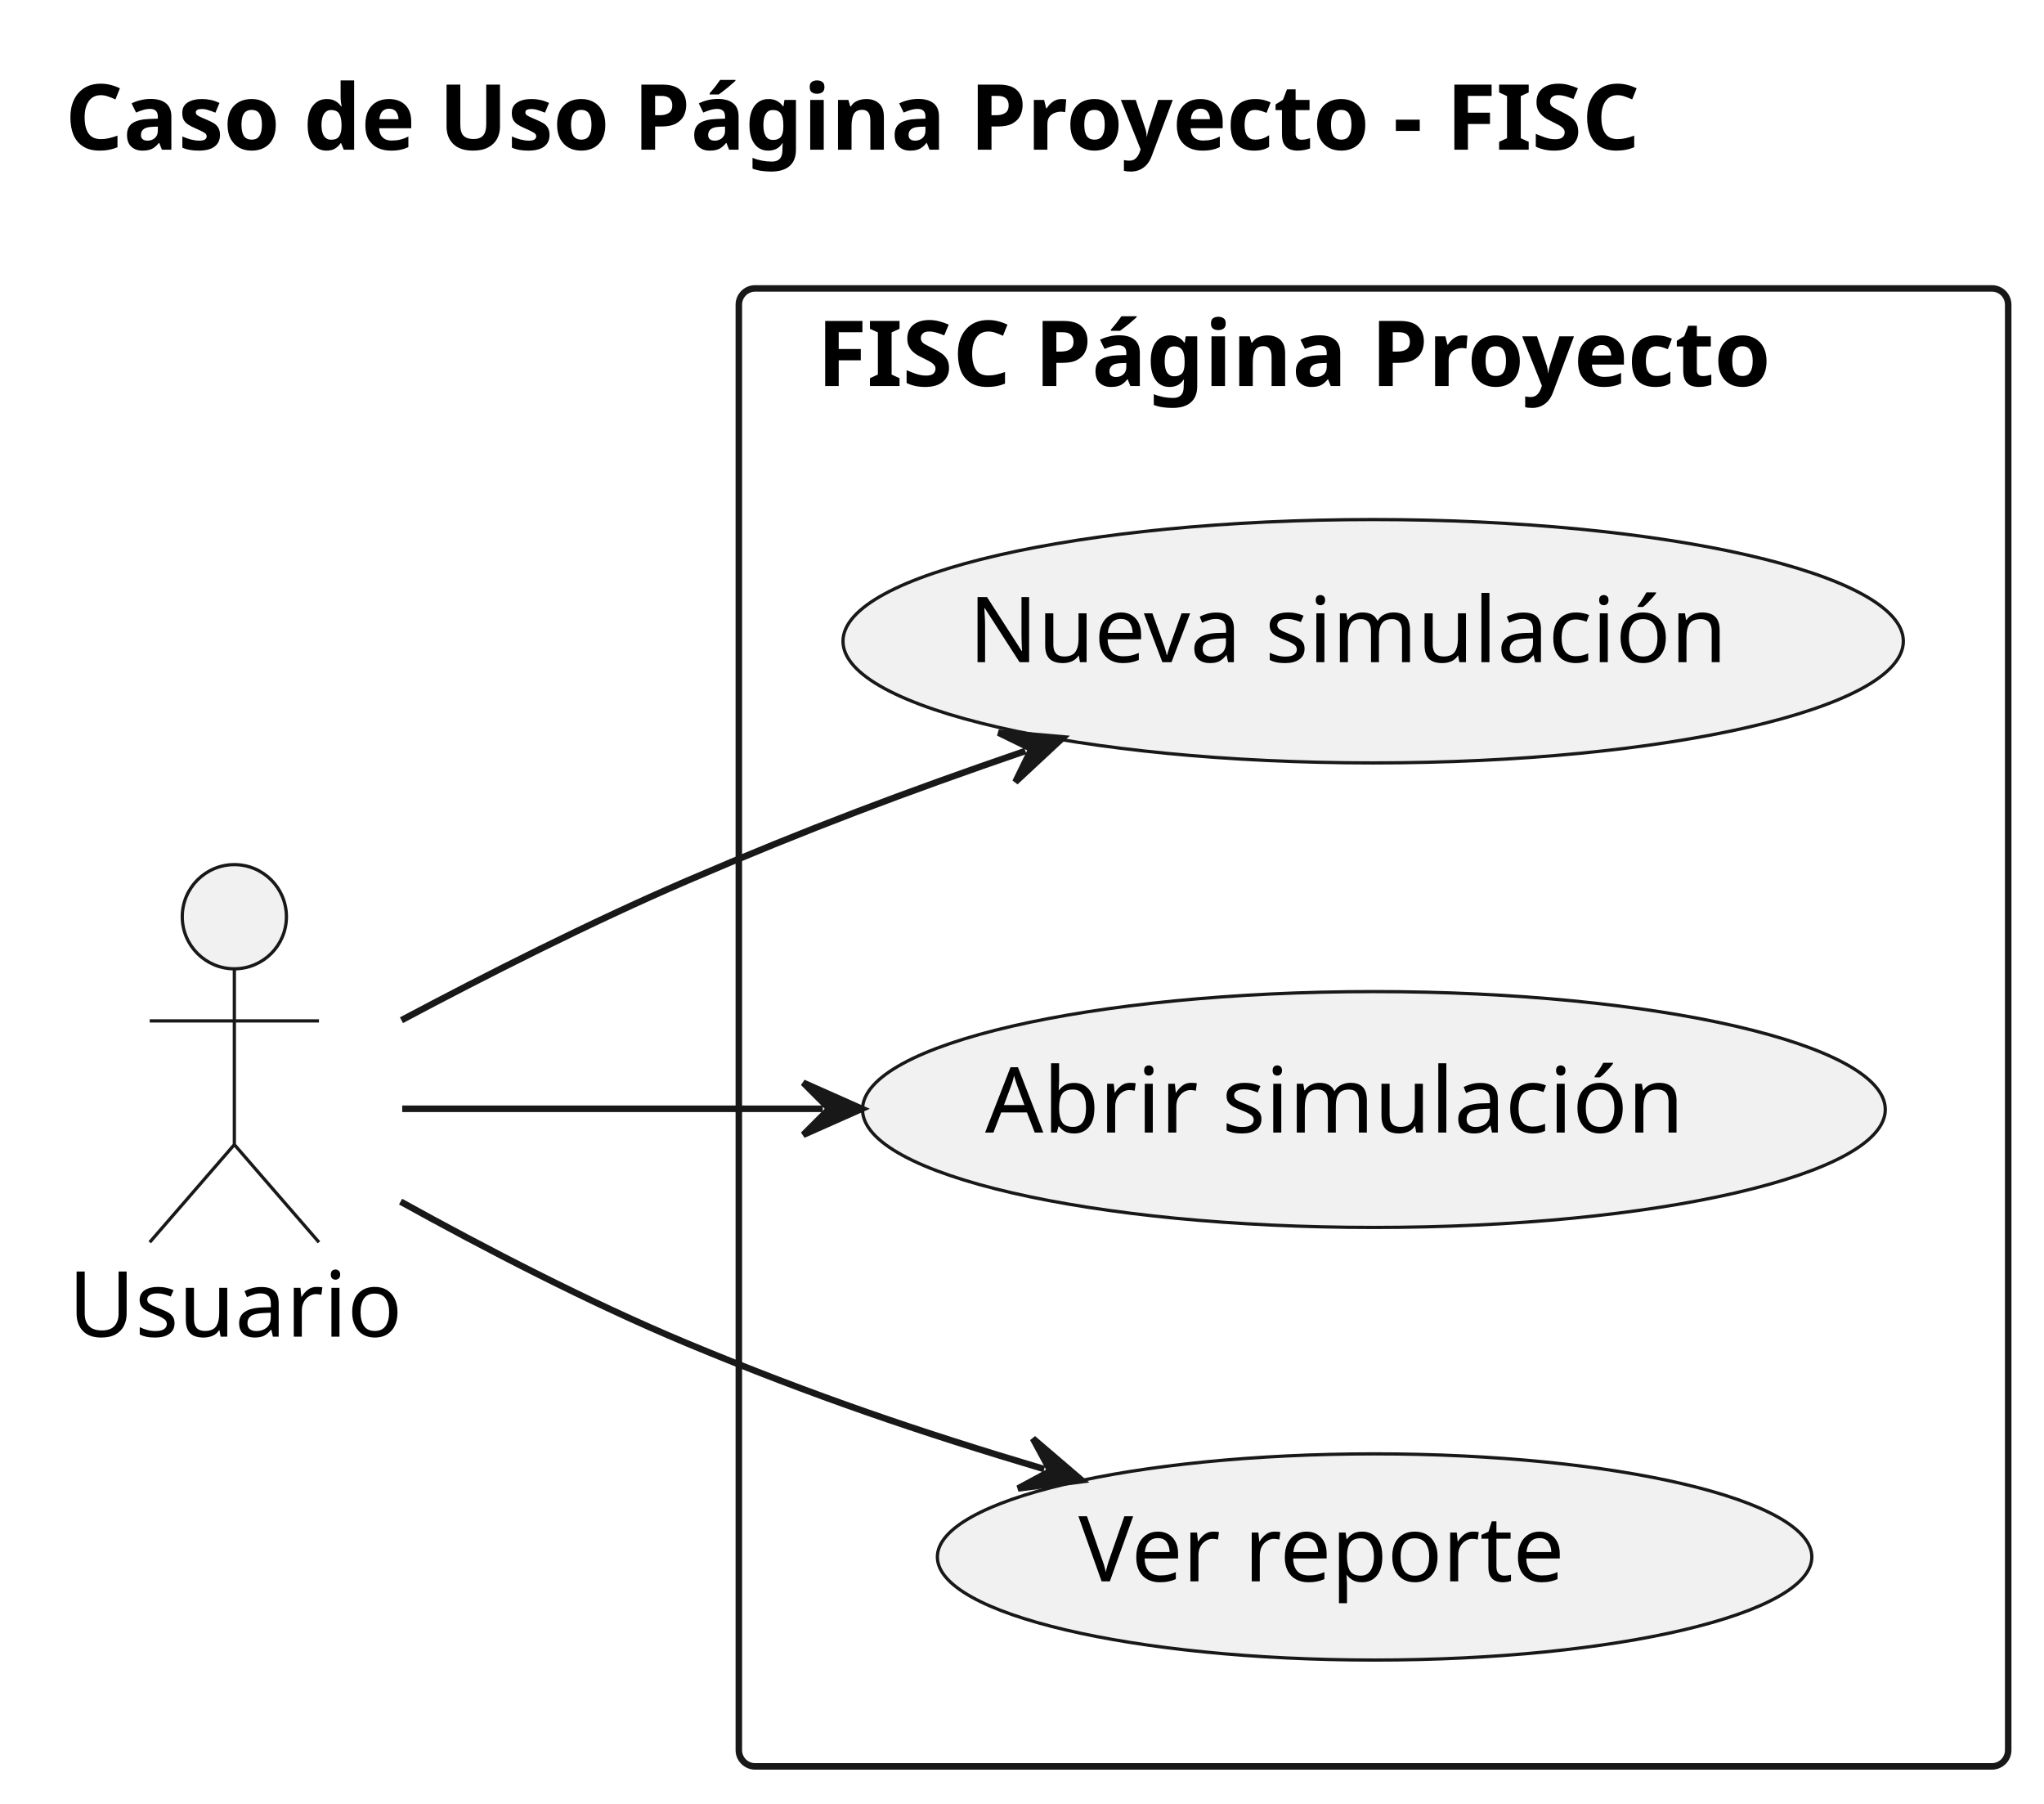
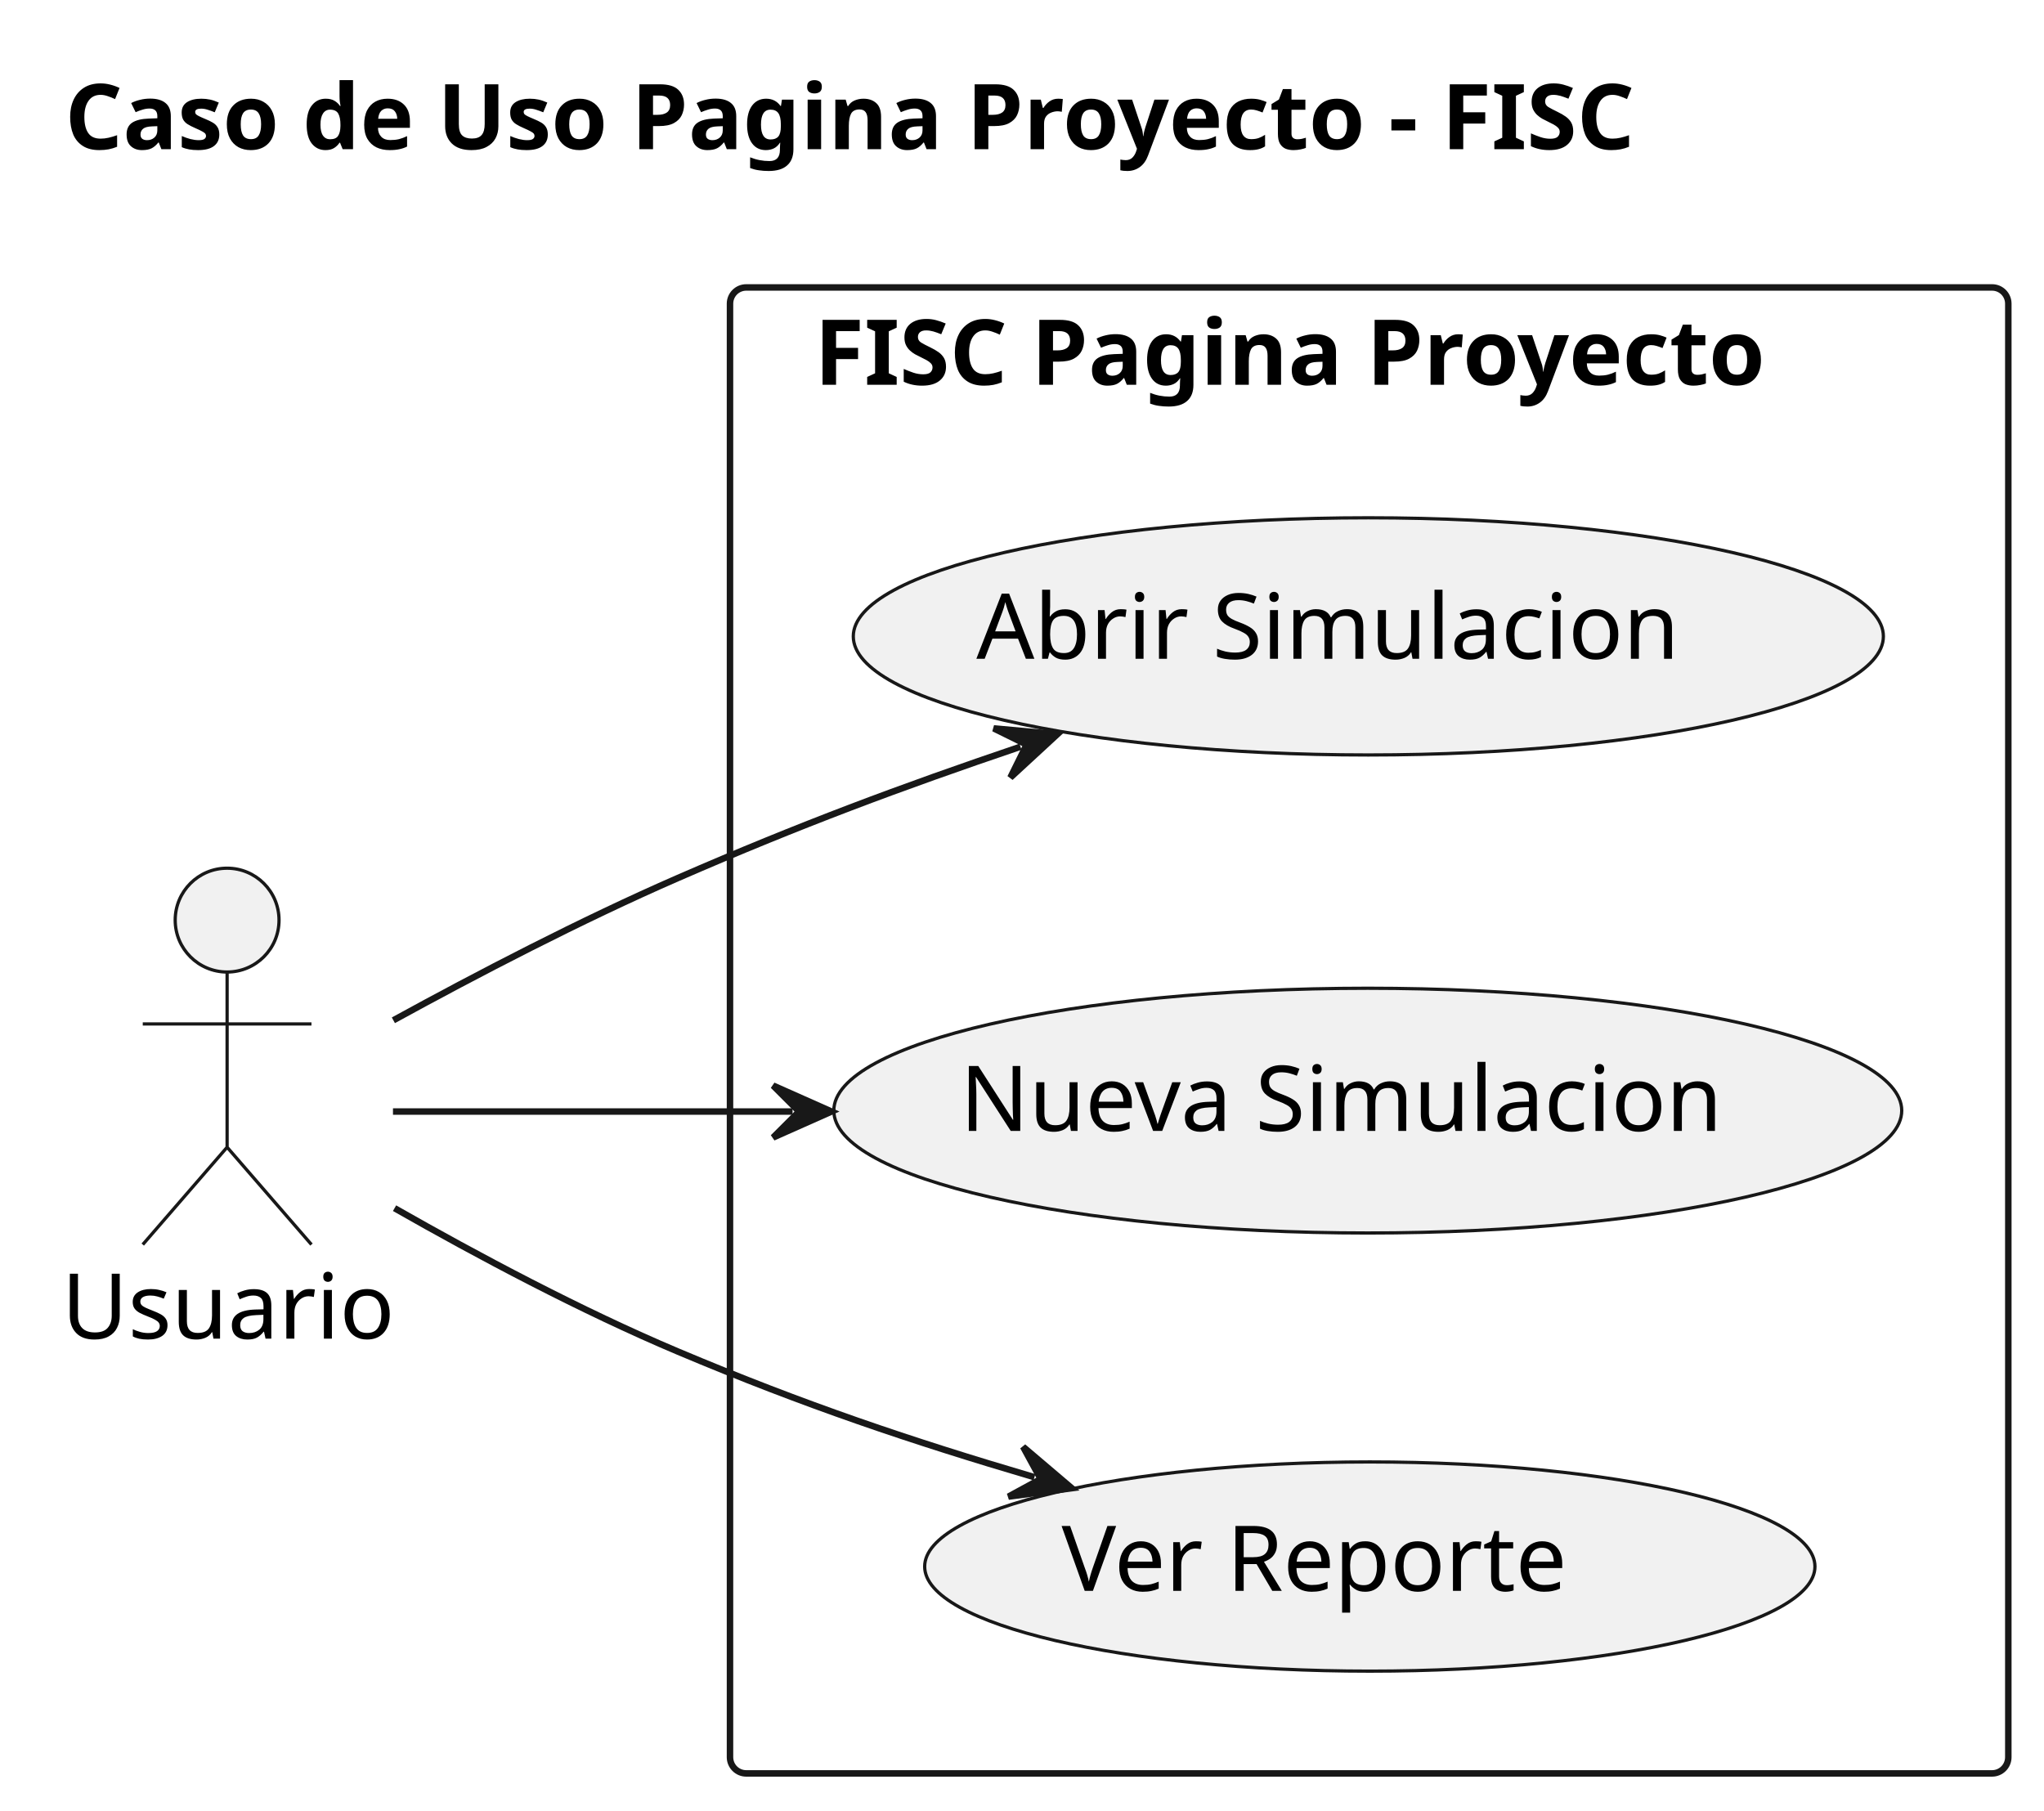
- <svg xmlns="http://www.w3.org/2000/svg" contentStyleType="text/css" height="277px" preserveAspectRatio="none" style="width:314px;height:277px;background:#FFFFFF;" version="1.1" viewBox="0 0 314 277" width="314px" zoomAndPan="magnify">
+ <svg xmlns="http://www.w3.org/2000/svg" contentStyleType="text/css" height="279px" preserveAspectRatio="none" style="width:315px;height:279px;background:#FFFFFF;" version="1.1" viewBox="0 0 315 279" width="315px" zoomAndPan="magnify">
  <defs />
  <g>
-     <text fill="#000000" font-family="sans-serif" font-size="14" font-weight="bold" lengthAdjust="spacing" textLength="285" x="10" y="22.995">Caso de Uso Página Proyecto - FISC</text>
-     <g id="cluster_FISC Página Proyecto">
-       <rect fill="none" height="227" rx="2.5" ry="2.5" style="stroke:#181818;stroke-width:1.0;" width="195" x="113.5" y="44.297" />
-       <text fill="#000000" font-family="sans-serif" font-size="14" font-weight="bold" lengthAdjust="spacing" textLength="171" x="125.5" y="59.292">FISC Página Proyecto</text>
+     <text fill="#000000" font-family="sans-serif" font-size="14" font-weight="bold" lengthAdjust="spacing" textLength="285" x="10" y="22.995">Caso de Uso Pagina Proyecto - FISC</text>
+     <g id="cluster_FISC Pagina Proyecto">
+       <rect fill="none" height="229" rx="2.5" ry="2.5" style="stroke:#181818;stroke-width:1.0;" width="197" x="112.5" y="44.297" />
+       <text fill="#000000" font-family="sans-serif" font-size="14" font-weight="bold" lengthAdjust="spacing" textLength="171" x="125.5" y="59.292">FISC Pagina Proyecto</text>
    </g>
-     <g id="elem_nueva">
-       <ellipse cx="210.946" cy="98.486" fill="#F1F1F1" rx="81.445" ry="18.689" style="stroke:#181818;stroke-width:0.5;" />
-       <text fill="#000000" font-family="sans-serif" font-size="14" lengthAdjust="spacing" textLength="122" x="148.811" y="101.706">Nueva simulación</text>
+     <g id="elem_abrirSimulacion">
+       <ellipse cx="210.874" cy="98.072" fill="#F1F1F1" rx="79.374" ry="18.275" style="stroke:#181818;stroke-width:0.5;" />
+       <text fill="#000000" font-family="sans-serif" font-size="14" lengthAdjust="spacing" textLength="117" x="150.468" y="101.522">Abrir Simulacion</text>
    </g>
-     <g id="elem_abrir">
-       <ellipse cx="211.059" cy="170.409" fill="#F1F1F1" rx="78.559" ry="18.112" style="stroke:#181818;stroke-width:0.5;" />
-       <text fill="#000000" font-family="sans-serif" font-size="14" lengthAdjust="spacing" textLength="115" x="151.333" y="173.949">Abrir simulación</text>
+     <g id="elem_nuevaSimulacion">
+       <ellipse cx="210.788" cy="171.155" fill="#F1F1F1" rx="82.288" ry="18.858" style="stroke:#181818;stroke-width:0.5;" />
+       <text fill="#000000" font-family="sans-serif" font-size="14" lengthAdjust="spacing" textLength="124" x="147.951" y="174.281">Nueva Simulacion</text>
    </g>
-     <g id="elem_reportes">
-       <ellipse cx="211.168" cy="239.13" fill="#F1F1F1" rx="67.168" ry="15.834" style="stroke:#181818;stroke-width:0.5;" />
-       <text fill="#000000" font-family="sans-serif" font-size="14" lengthAdjust="spacing" textLength="85" x="165.668" y="242.878">Ver reporte</text>
+     <g id="elem_verReporte">
+       <ellipse cx="211.101" cy="241.417" fill="#F1F1F1" rx="68.601" ry="16.12" style="stroke:#181818;stroke-width:0.5;" />
+       <text fill="#000000" font-family="sans-serif" font-size="14" lengthAdjust="spacing" textLength="89" x="163.601" y="245.165">Ver Reporte</text>
    </g>
-     <g id="elem_user2">
-       <ellipse cx="36" cy="140.797" fill="#F1F1F1" rx="8" ry="8" style="stroke:#181818;stroke-width:0.5;" />
-       <path d="M36,148.797 L36,175.797 M23,156.797 L49,156.797 M36,175.797 L23,190.797 M36,175.797 L49,190.797 " fill="none" style="stroke:#181818;stroke-width:0.5;" />
-       <text fill="#000000" font-family="sans-serif" font-size="14" lengthAdjust="spacing" textLength="51" x="10.5" y="205.292">Usuario</text>
+     <g id="elem_user">
+       <ellipse cx="35" cy="141.797" fill="#F1F1F1" rx="8" ry="8" style="stroke:#181818;stroke-width:0.5;" />
+       <path d="M35,149.797 L35,176.797 M22,157.797 L48,157.797 M35,176.797 L22,191.797 M35,176.797 L48,191.797 " fill="none" style="stroke:#181818;stroke-width:0.5;" />
+       <text fill="#000000" font-family="sans-serif" font-size="14" lengthAdjust="spacing" textLength="51" x="9.5" y="206.292">Usuario</text>
    </g>
-     <g id="link_user2_nueva">
-       <path d="M61.673,156.691 C74.541,149.852 90.656,141.684 105.5,135.297 C124.063,127.31 139.303,121.599 157.519,115.342 " fill="none" id="user2-to-nueva" style="stroke:#181818;stroke-width:1.0;" />
-       <polygon fill="#181818" points="163.194,113.393,153.383,112.534,158.465,115.017,155.982,120.1,163.194,113.393" style="stroke:#181818;stroke-width:1.0;" />
-       <text fill="#000000" font-family="sans-serif" font-size="13" lengthAdjust="spacing" textLength="4" x="92.5" y="135.364"> </text>
+     <g id="link_user_abrirSimulacion">
+       <path d="M60.622,157.235 C73.477,150.183 89.595,141.786 104.5,135.297 C123.275,127.123 138.81,121.328 157.269,115.075 " fill="none" id="user-to-abrirSimulacion" style="stroke:#181818;stroke-width:1.0;" />
+       <polygon fill="#181818" points="162.952,113.15,153.144,112.249,158.216,114.754,155.711,119.826,162.952,113.15" style="stroke:#181818;stroke-width:1.0;" />
+       <text fill="#000000" font-family="sans-serif" font-size="13" lengthAdjust="spacing" textLength="4" x="91.5" y="135.364"> </text>
    </g>
-     <g id="link_user2_abrir">
-       <path d="M61.787,170.297 C80.379,170.297 100.909,170.297 126.397,170.297 " fill="none" id="user2-to-abrir" style="stroke:#181818;stroke-width:1.0;" />
-       <polygon fill="#181818" points="132.397,170.297,123.397,166.297,127.397,170.297,123.397,174.297,132.397,170.297" style="stroke:#181818;stroke-width:1.0;" />
-       <text fill="#000000" font-family="sans-serif" font-size="13" lengthAdjust="spacing" textLength="4" x="92.5" y="166.364"> </text>
+     <g id="link_user_nuevaSimulacion">
+       <path d="M60.561,171.297 C78.36,171.297 97.528,171.297 122.145,171.297 " fill="none" id="user-to-nuevaSimulacion" style="stroke:#181818;stroke-width:1.0;" />
+       <polygon fill="#181818" points="128.145,171.297,119.145,167.297,123.145,171.297,119.145,175.297,128.145,171.297" style="stroke:#181818;stroke-width:1.0;" />
+       <text fill="#000000" font-family="sans-serif" font-size="13" lengthAdjust="spacing" textLength="4" x="91.5" y="167.364"> </text>
    </g>
-     <g id="link_user2_reportes">
-       <path d="M61.538,184.555 C74.371,191.659 90.495,200.043 105.5,206.297 C124.993,214.421 141.478,219.99 160.413,225.634 " fill="none" id="user2-to-reportes" style="stroke:#181818;stroke-width:1.0;" />
-       <polygon fill="#181818" points="166.163,227.348,158.681,220.944,161.371,225.92,156.395,228.611,166.163,227.348" style="stroke:#181818;stroke-width:1.0;" />
-       <text fill="#000000" font-family="sans-serif" font-size="13" lengthAdjust="spacing" textLength="4" x="92.5" y="195.364"> </text>
+     <g id="link_user_verReporte">
+       <path d="M60.804,186.191 C73.57,193.469 89.556,201.993 104.5,208.297 C123.95,216.502 140.408,222.054 159.419,227.651 " fill="none" id="user-to-verReporte" style="stroke:#181818;stroke-width:1.0;" />
+       <polygon fill="#181818" points="165.175,229.346,157.671,222.967,160.379,227.934,155.412,230.641,165.175,229.346" style="stroke:#181818;stroke-width:1.0;" />
+       <text fill="#000000" font-family="sans-serif" font-size="13" lengthAdjust="spacing" textLength="4" x="91.5" y="197.364"> </text>
    </g>
  </g>
</svg>
